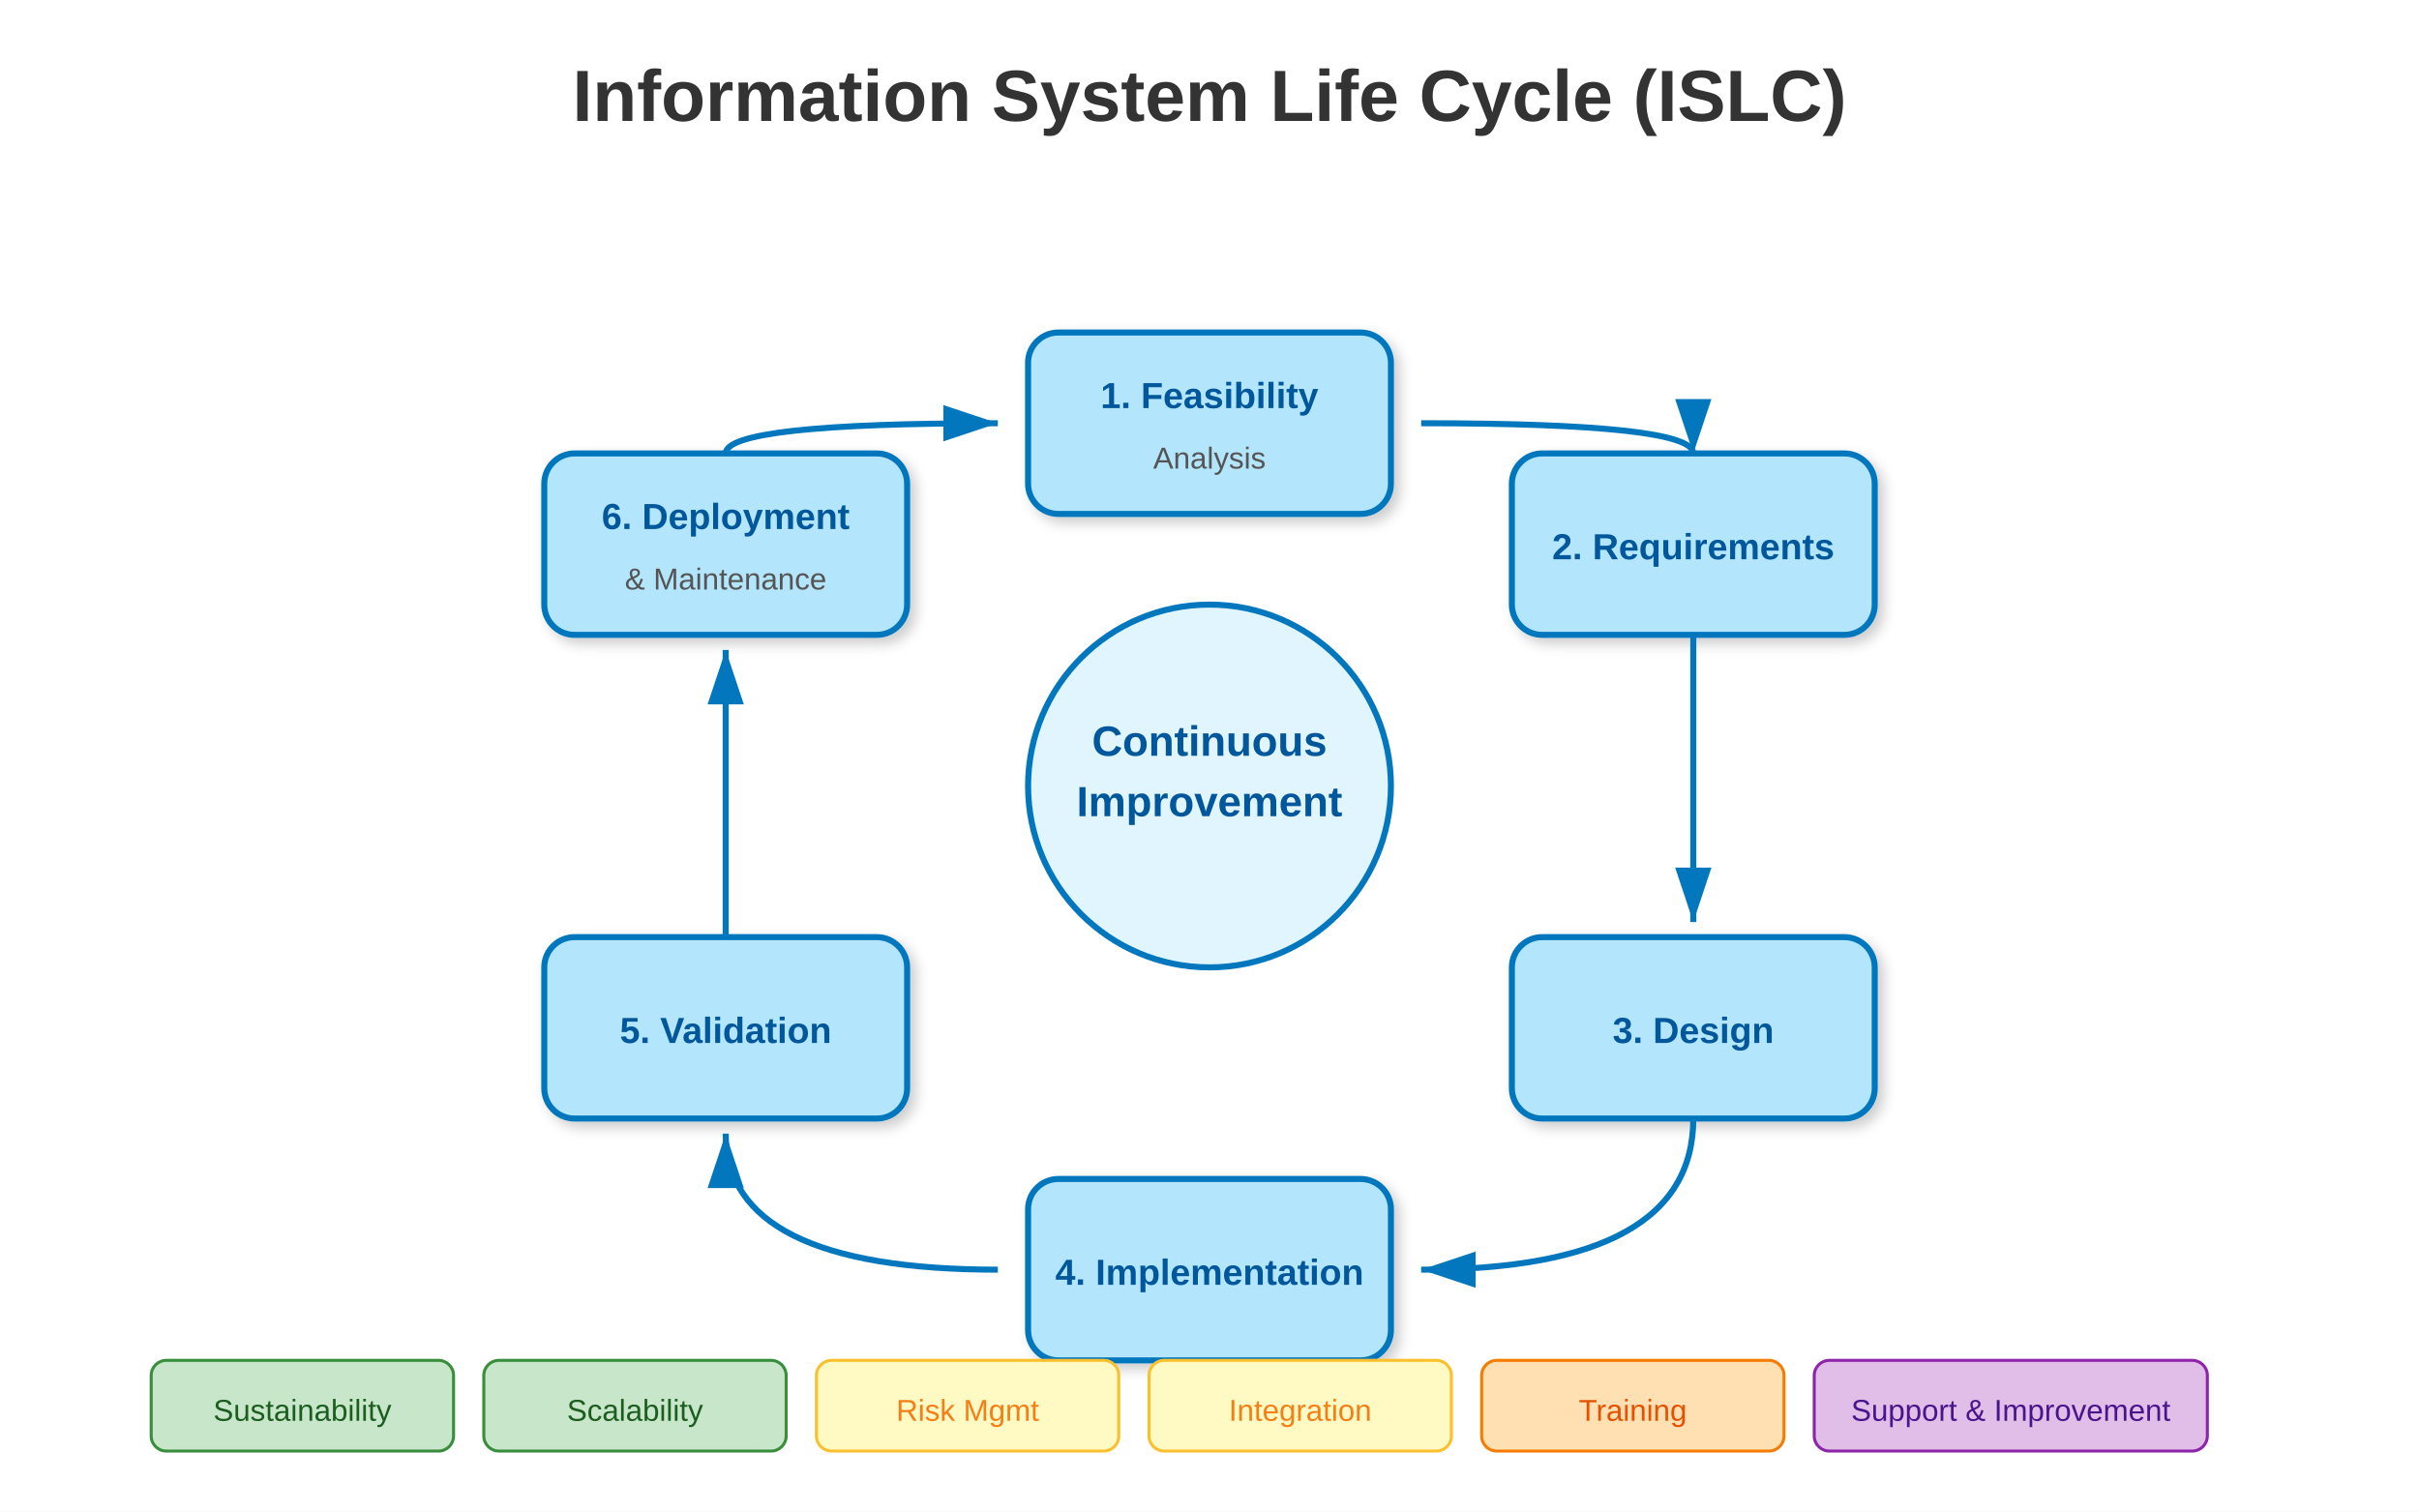
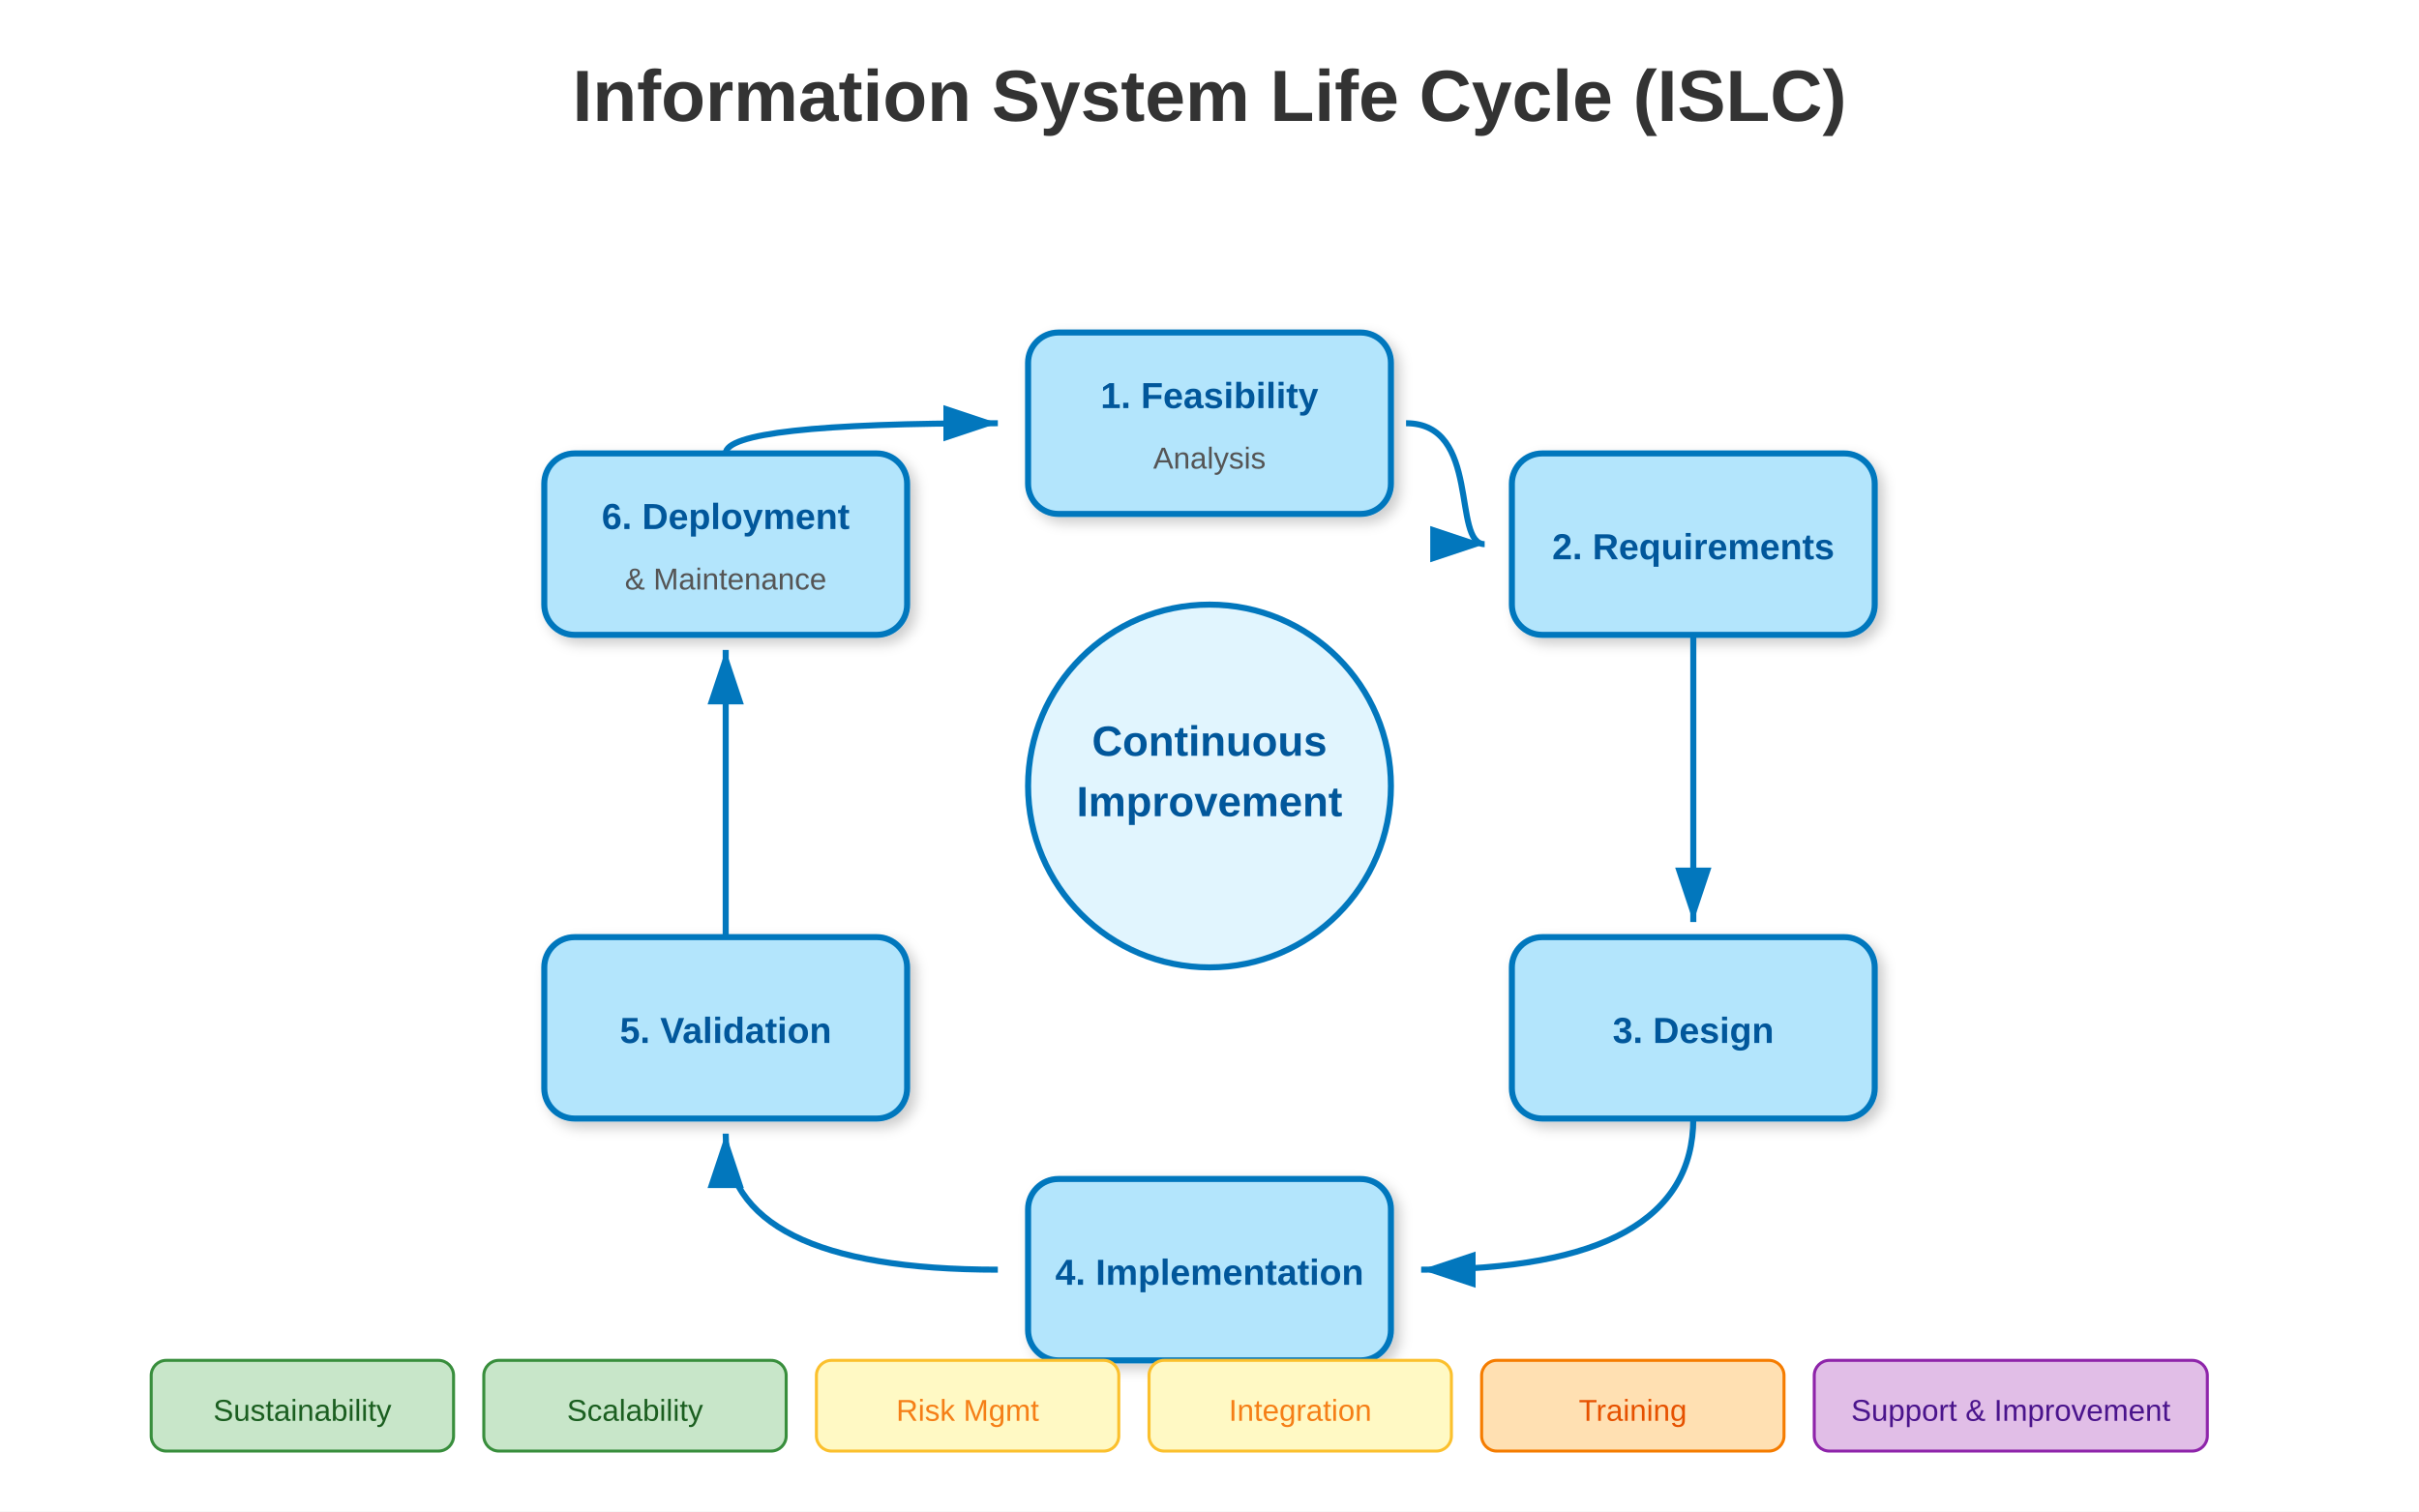
<svg xmlns="http://www.w3.org/2000/svg" width="800" height="500">
  <defs>
    <filter id="shadow" x="-20%" y="-20%" width="140%" height="140%">
      <feDropShadow dx="2" dy="2" stdDeviation="2" flood-opacity="0.2" />
    </filter>
    <marker id="arrow" markerWidth="10" markerHeight="10" refX="9" refY="3" orient="auto" markerUnits="strokeWidth">
      <path d="M0,0 L0,6 L9,3 z" fill="#0277bd" />
    </marker>
  </defs>
  <rect width="100%" height="100%" fill="white" />
  <text x="400" y="40" font-family="Arial, sans-serif" font-size="24" font-weight="bold" text-anchor="middle" fill="#333">Information System Life Cycle (ISLC)</text>
  <circle cx="400" cy="260" r="60" fill="#e1f5fe" stroke="#0277bd" stroke-width="2" />
  <text x="400" y="250" font-family="Arial" font-size="14" font-weight="bold" fill="#01579b" text-anchor="middle">Continuous</text>
  <text x="400" y="270" font-family="Arial" font-size="14" font-weight="bold" fill="#01579b" text-anchor="middle">Improvement</text>
  <g transform="translate(400, 140)">
    <rect x="-60" y="-30" width="120" height="60" rx="10" ry="10" fill="#b3e5fc" stroke="#0277bd" stroke-width="2" filter="url(#shadow)" />
    <text x="0" y="-5" font-family="Arial" font-size="12" font-weight="bold" fill="#01579b" text-anchor="middle">1. Feasibility</text>
    <text x="0" y="15" font-family="Arial" font-size="10" fill="#555" text-anchor="middle">Analysis</text>
  </g>
  <g transform="translate(560, 180)">
    <rect x="-60" y="-30" width="120" height="60" rx="10" ry="10" fill="#b3e5fc" stroke="#0277bd" stroke-width="2" filter="url(#shadow)" />
    <text x="0" y="5" font-family="Arial" font-size="12" font-weight="bold" fill="#01579b" text-anchor="middle">2. Requirements</text>
  </g>
  <g transform="translate(560, 340)">
    <rect x="-60" y="-30" width="120" height="60" rx="10" ry="10" fill="#b3e5fc" stroke="#0277bd" stroke-width="2" filter="url(#shadow)" />
    <text x="0" y="5" font-family="Arial" font-size="12" font-weight="bold" fill="#01579b" text-anchor="middle">3. Design</text>
  </g>
  <g transform="translate(400, 420)">
    <rect x="-60" y="-30" width="120" height="60" rx="10" ry="10" fill="#b3e5fc" stroke="#0277bd" stroke-width="2" filter="url(#shadow)" />
    <text x="0" y="5" font-family="Arial" font-size="12" font-weight="bold" fill="#01579b" text-anchor="middle">4. Implementation</text>
  </g>
  <g transform="translate(240, 340)">
    <rect x="-60" y="-30" width="120" height="60" rx="10" ry="10" fill="#b3e5fc" stroke="#0277bd" stroke-width="2" filter="url(#shadow)" />
    <text x="0" y="5" font-family="Arial" font-size="12" font-weight="bold" fill="#01579b" text-anchor="middle">5. Validation</text>
  </g>
  <g transform="translate(240, 180)">
    <rect x="-60" y="-30" width="120" height="60" rx="10" ry="10" fill="#b3e5fc" stroke="#0277bd" stroke-width="2" filter="url(#shadow)" />
    <text x="0" y="-5" font-family="Arial" font-size="12" font-weight="bold" fill="#01579b" text-anchor="middle">6. Deployment</text>
    <text x="0" y="15" font-family="Arial" font-size="10" fill="#555" text-anchor="middle">&amp; Maintenance</text>
  </g>
-   <path d="M 470 140 Q 560 140 560 150" stroke="#0277bd" stroke-width="2" fill="none" marker-end="url(#arrow)" />
+   <path d="M 465 140 C 490 140 480 180 491 180" stroke="#0277bd" stroke-width="2" fill="none" marker-end="url(#arrow)" />
  <path d="M 560 210 Q 560 260 560 305" stroke="#0277bd" stroke-width="2" fill="none" marker-end="url(#arrow)" />
  <path d="M 560 370 Q 560 420 470 420" stroke="#0277bd" stroke-width="2" fill="none" marker-end="url(#arrow)" />
  <path d="M 330 420 Q 240 420 240 375" stroke="#0277bd" stroke-width="2" fill="none" marker-end="url(#arrow)" />
  <path d="M 240 310 Q 240 260 240 215" stroke="#0277bd" stroke-width="2" fill="none" marker-end="url(#arrow)" />
  <path d="M 240 150 Q 240 140 330 140" stroke="#0277bd" stroke-width="2" fill="none" marker-end="url(#arrow)" />
  <g transform="translate(50, 450)">
    <rect x="0" y="0" width="100" height="30" rx="5" ry="5" fill="#c8e6c9" stroke="#388e3c" />
    <text x="50" y="20" font-family="Arial" font-size="10" fill="#1b5e20" text-anchor="middle">Sustainability</text>
  </g>
  <g transform="translate(160, 450)">
    <rect x="0" y="0" width="100" height="30" rx="5" ry="5" fill="#c8e6c9" stroke="#388e3c" />
    <text x="50" y="20" font-family="Arial" font-size="10" fill="#1b5e20" text-anchor="middle">Scalability</text>
  </g>
  <g transform="translate(270, 450)">
    <rect x="0" y="0" width="100" height="30" rx="5" ry="5" fill="#fff9c4" stroke="#fbc02d" />
    <text x="50" y="20" font-family="Arial" font-size="10" fill="#f57f17" text-anchor="middle">Risk Mgmt</text>
  </g>
  <g transform="translate(380, 450)">
    <rect x="0" y="0" width="100" height="30" rx="5" ry="5" fill="#fff9c4" stroke="#fbc02d" />
    <text x="50" y="20" font-family="Arial" font-size="10" fill="#f57f17" text-anchor="middle">Integration</text>
  </g>
  <g transform="translate(490, 450)">
    <rect x="0" y="0" width="100" height="30" rx="5" ry="5" fill="#ffe0b2" stroke="#f57c00" />
    <text x="50" y="20" font-family="Arial" font-size="10" fill="#e65100" text-anchor="middle">Training</text>
  </g>
  <g transform="translate(600, 450)">
    <rect x="0" y="0" width="130" height="30" rx="5" ry="5" fill="#e1bee7" stroke="#8e24aa" />
    <text x="65" y="20" font-family="Arial" font-size="10" fill="#4a148c" text-anchor="middle">Support &amp; Improvement</text>
  </g>
</svg>
